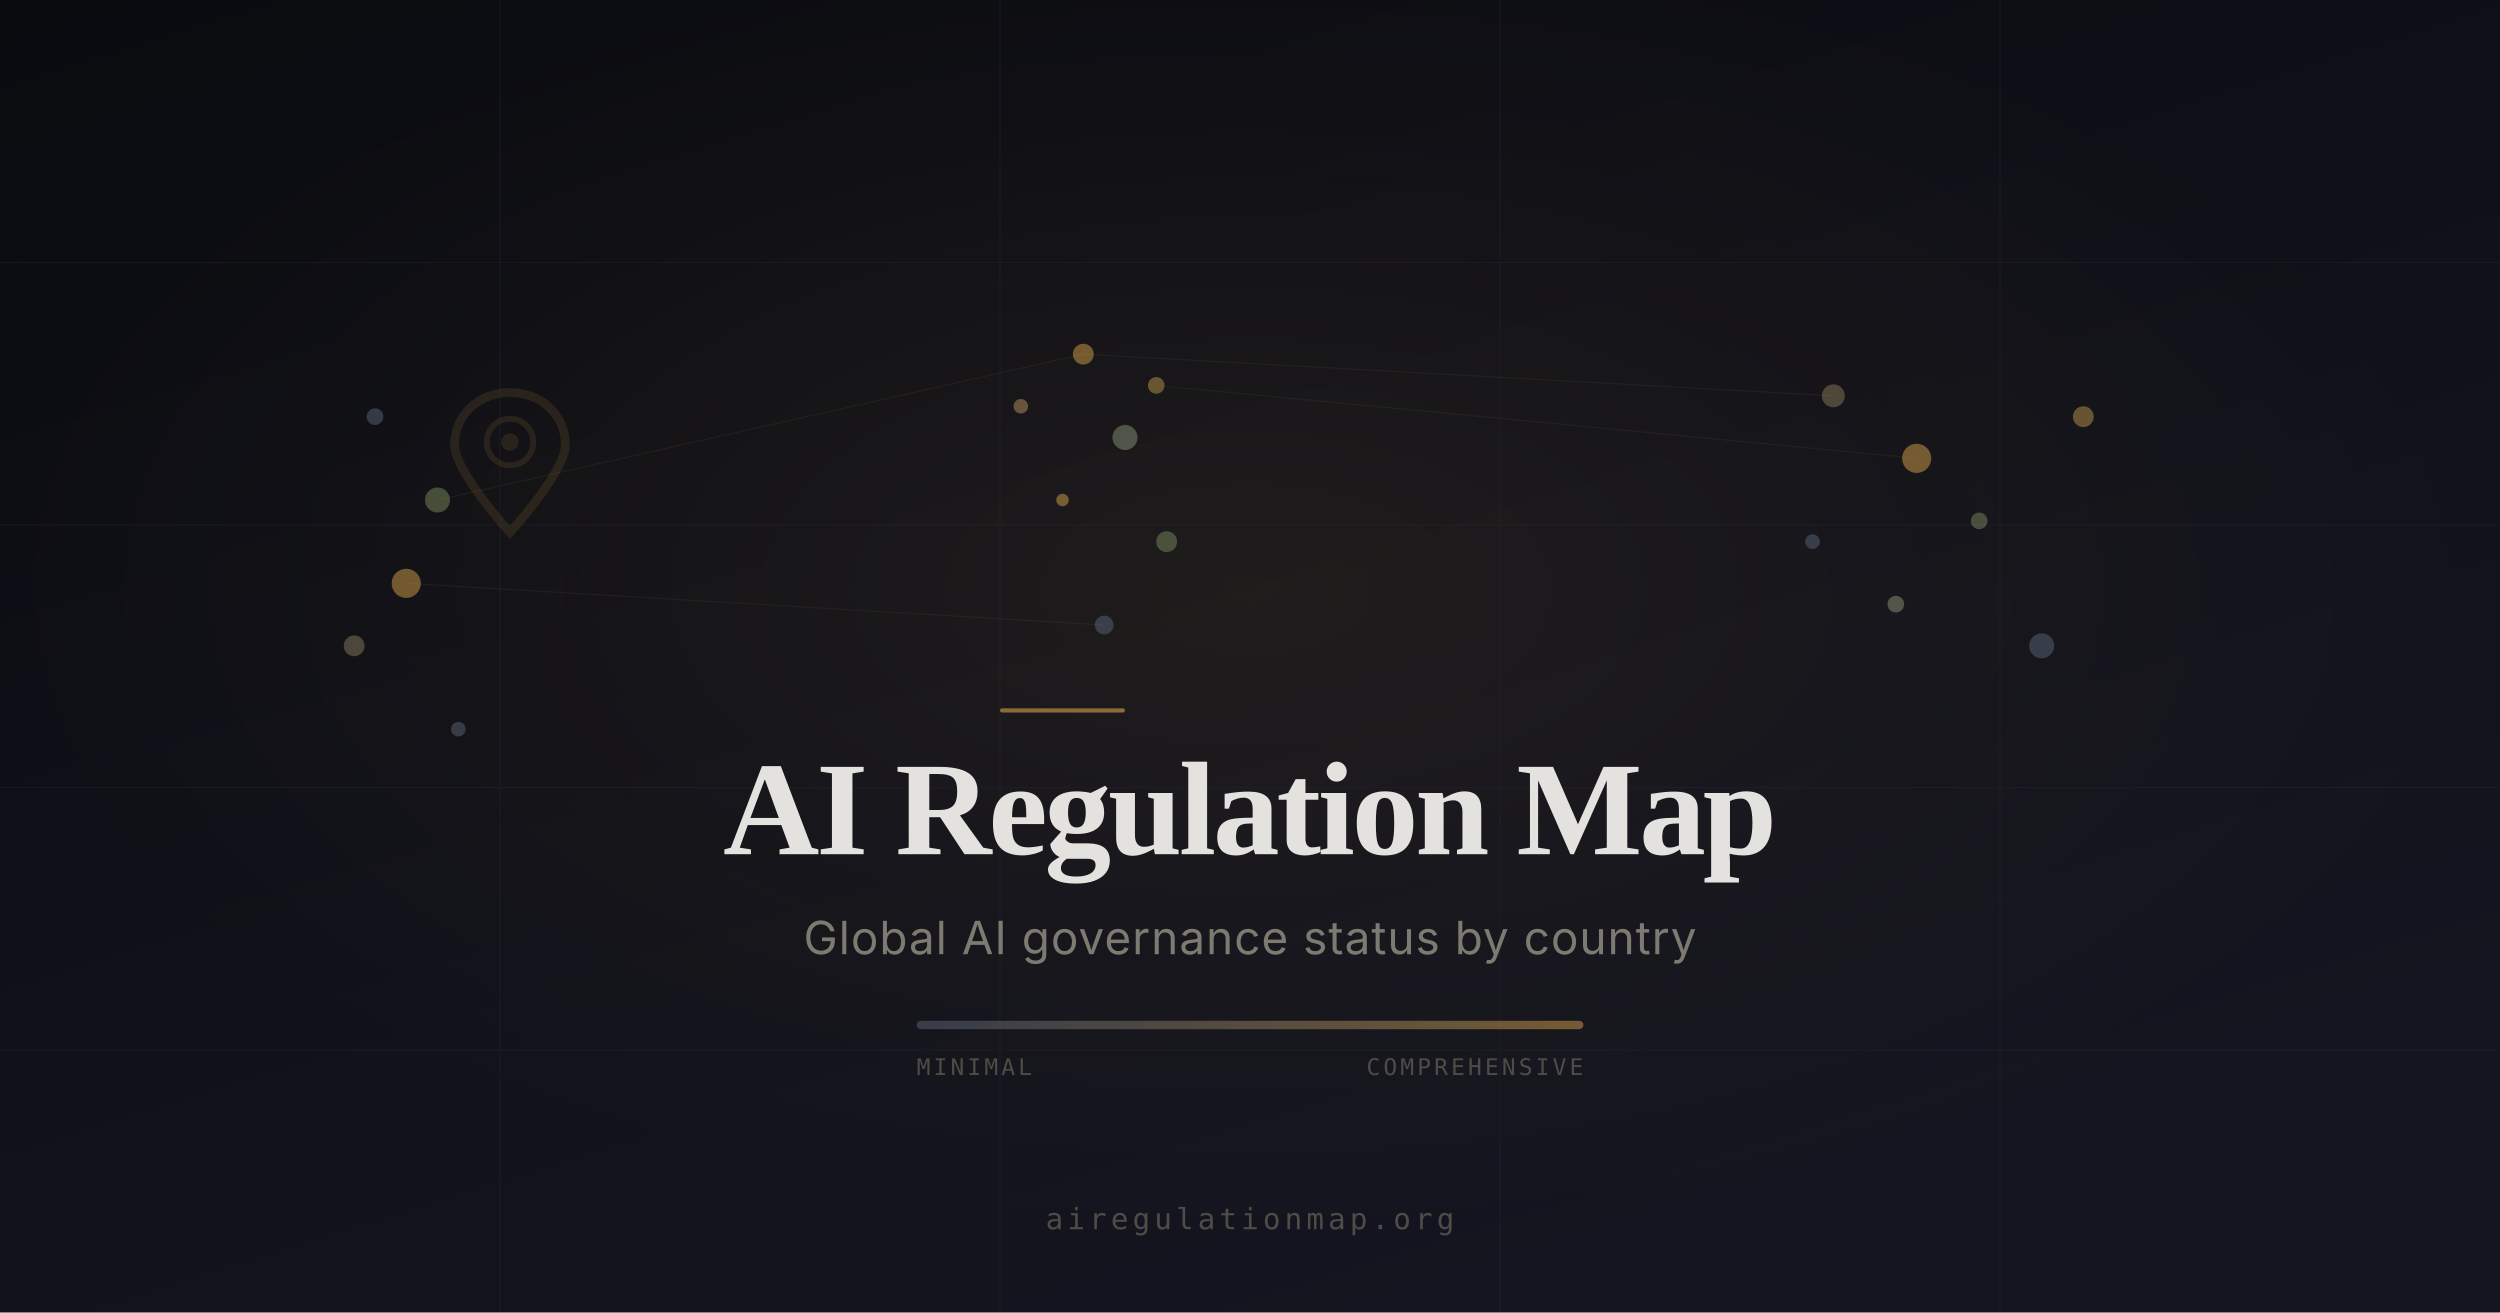
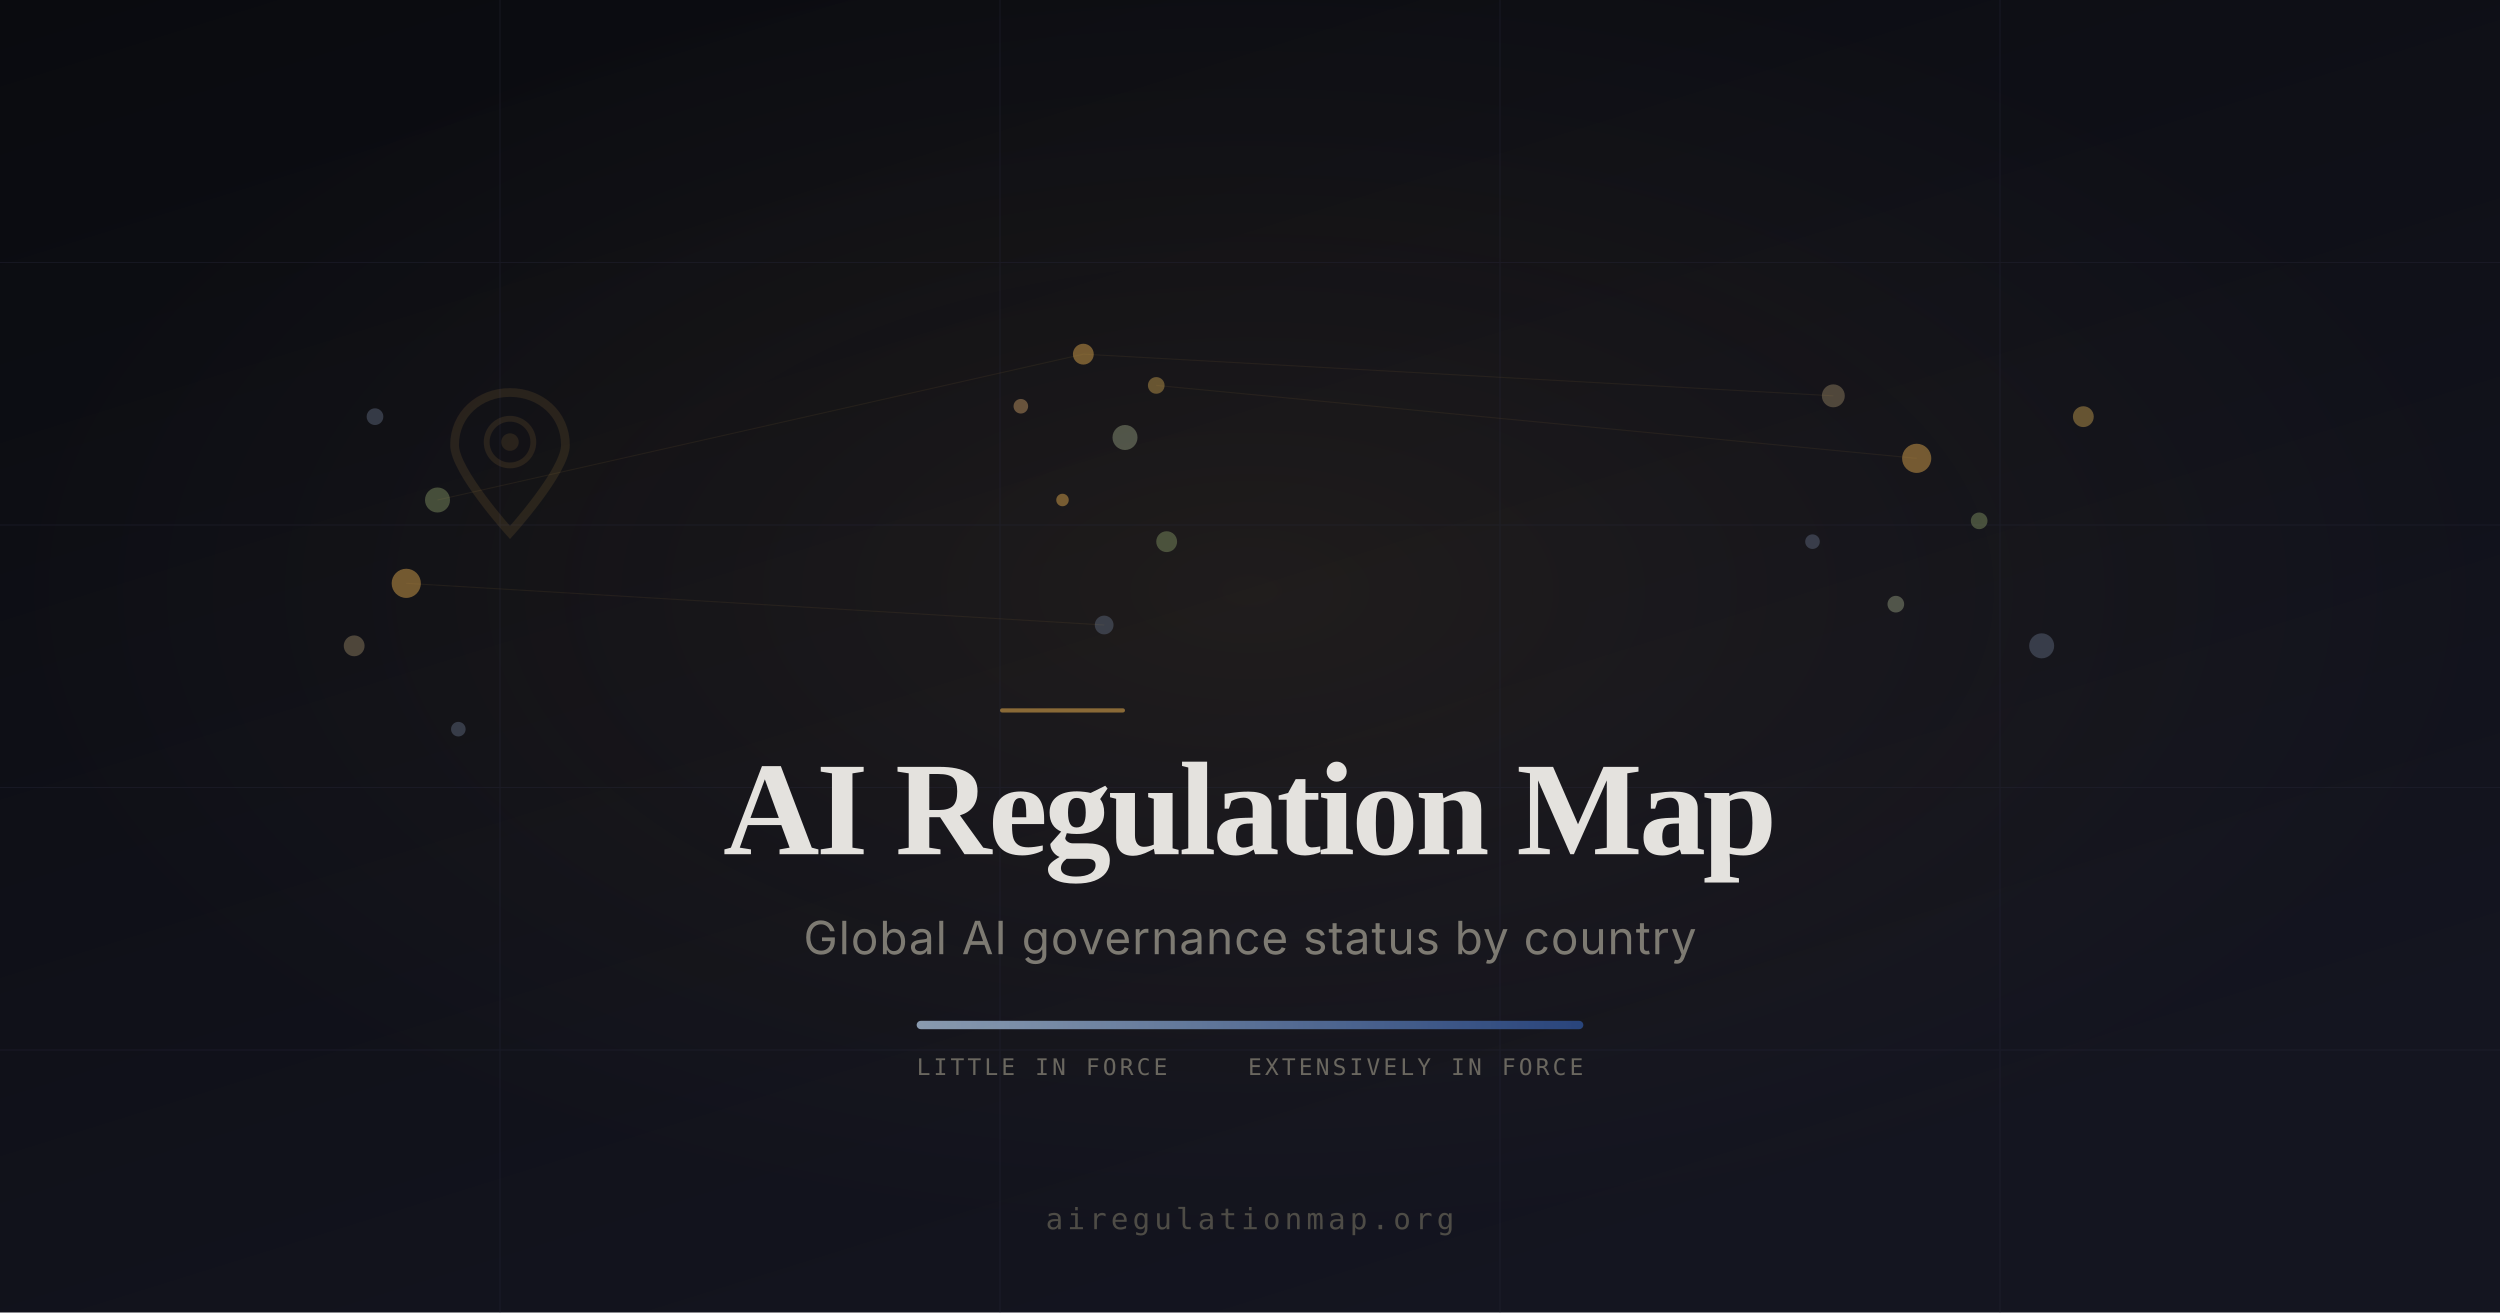
<svg xmlns="http://www.w3.org/2000/svg" viewBox="0 0 1200 630">
  <defs>
    <linearGradient id="bg" x1="0" y1="0" x2="0.6" y2="1">
      <stop offset="0%" stop-color="#0a0b0f" />
      <stop offset="100%" stop-color="#141520" />
    </linearGradient>
    <radialGradient id="glow" cx="0.5" cy="0.45" r="0.5">
      <stop offset="0%" stop-color="#d4a04a" stop-opacity="0.08" />
      <stop offset="70%" stop-color="#d4a04a" stop-opacity="0.02" />
      <stop offset="100%" stop-color="#d4a04a" stop-opacity="0" />
    </radialGradient>
    <linearGradient id="bar-grad" x1="0" y1="0" x2="1" y2="0">
-       <stop offset="0%" stop-color="#5a6478" />
-       <stop offset="100%" stop-color="#d4a04a" />
+       <stop offset="0%" stop-color="#bbd4ee" />
+       <stop offset="100%" stop-color="#3057a3" />
    </linearGradient>
    <radialGradient id="pin-glow" cx="0.5" cy="0.4" r="0.5">
      <stop offset="0%" stop-color="#ffe0a0" stop-opacity="0.4" />
      <stop offset="100%" stop-color="#d4a04a" stop-opacity="0" />
    </radialGradient>
  </defs>
  <rect width="1200" height="630" fill="url(#bg)" />
  <rect width="1200" height="630" fill="url(#glow)" />
  <g stroke="#252637" stroke-width="0.5" opacity="0.4">
    <line x1="0" y1="126" x2="1200" y2="126" />
    <line x1="0" y1="252" x2="1200" y2="252" />
    <line x1="0" y1="378" x2="1200" y2="378" />
    <line x1="0" y1="504" x2="1200" y2="504" />
    <line x1="240" y1="0" x2="240" y2="630" />
    <line x1="480" y1="0" x2="480" y2="630" />
    <line x1="720" y1="0" x2="720" y2="630" />
    <line x1="960" y1="0" x2="960" y2="630" />
  </g>
  <g transform="translate(200, 180) scale(2.8)" opacity="0.12">
    <path d="M16 27 C16 27 6.5 16.5 6.5 12 C6.5 6.75 10.75 3 16 3 C21.25 3 25.5 6.75 25.5 12 C25.5 16.5 16 27 16 27Z" fill="none" stroke="#d4a04a" stroke-width="1.5" />
    <circle cx="16" cy="11.5" r="4" fill="none" stroke="#d4a04a" stroke-width="1" />
    <circle cx="16" cy="11.5" r="1.5" fill="#d4a04a" />
  </g>
  <g opacity="0.5">
    <circle cx="180" cy="200" r="4" fill="#5a6478" />
    <circle cx="210" cy="240" r="6" fill="#7a8a5e" />
    <circle cx="170" cy="310" r="5" fill="#8a7a5e" />
    <circle cx="220" cy="350" r="3.5" fill="#5a6478" />
    <circle cx="195" cy="280" r="7" fill="#d4a04a" />
    <circle cx="520" cy="170" r="5" fill="#d4a04a" />
    <circle cx="555" cy="185" r="4" fill="#b8944a" />
    <circle cx="540" cy="210" r="6" fill="#8a9478" />
    <circle cx="510" cy="240" r="3" fill="#d4a04a" />
    <circle cx="530" cy="300" r="4.5" fill="#5a6478" />
    <circle cx="560" cy="260" r="5" fill="#7a8a5e" />
    <circle cx="490" cy="195" r="3.5" fill="#b89060" />
    <circle cx="880" cy="190" r="5.5" fill="#8a7a5e" />
    <circle cx="920" cy="220" r="7" fill="#d4a04a" />
    <circle cx="950" cy="250" r="4" fill="#7a8a5e" />
    <circle cx="870" cy="260" r="3.5" fill="#5a6478" />
    <circle cx="1000" cy="200" r="5" fill="#b8944a" />
    <circle cx="980" cy="310" r="6" fill="#5a6478" />
    <circle cx="910" cy="290" r="4" fill="#8a9478" />
  </g>
  <g stroke="#d4a04a" stroke-width="0.5" opacity="0.08">
    <line x1="520" y1="170" x2="880" y2="190" />
    <line x1="210" y1="240" x2="520" y2="170" />
    <line x1="555" y1="185" x2="920" y2="220" />
    <line x1="195" y1="280" x2="530" y2="300" />
  </g>
  <rect x="480" y="340" width="60" height="2" rx="1" fill="#d4a04a" opacity="0.6" />
  <text x="600" y="410" text-anchor="middle" fill="#e4e2de" font-family="Georgia, 'Times New Roman', serif" font-size="64" font-weight="700" letter-spacing="-1.5">AI Regulation Map</text>
  <text x="600" y="458" text-anchor="middle" fill="#7d7a72" font-family="system-ui, -apple-system, sans-serif" font-size="22" font-weight="400" letter-spacing="0.5">Global AI governance status by country</text>
-   <rect x="440" y="490" width="320" height="4" rx="2" fill="url(#bar-grad)" opacity="0.5" />
-   <text x="440" y="516" fill="#4e4c46" font-family="ui-monospace, 'SF Mono', monospace" font-size="11" letter-spacing="1.5">MINIMAL</text>
-   <text x="760" y="516" text-anchor="end" fill="#4e4c46" font-family="ui-monospace, 'SF Mono', monospace" font-size="11" letter-spacing="1.5">COMPREHENSIVE</text>
+   <rect x="440" y="490" width="320" height="4" rx="2" fill="url(#bar-grad)" opacity="0.7" />
+   <text x="440" y="516" fill="#6a675f" font-family="ui-monospace, 'SF Mono', monospace" font-size="11" letter-spacing="1.5">LITTLE IN FORCE</text>
+   <text x="760" y="516" text-anchor="end" fill="#6a675f" font-family="ui-monospace, 'SF Mono', monospace" font-size="11" letter-spacing="1.5">EXTENSIVELY IN FORCE</text>
  <text x="600" y="590" text-anchor="middle" fill="#4e4c46" font-family="ui-monospace, 'SF Mono', monospace" font-size="14" letter-spacing="2">airegulationmap.org</text>
</svg>
